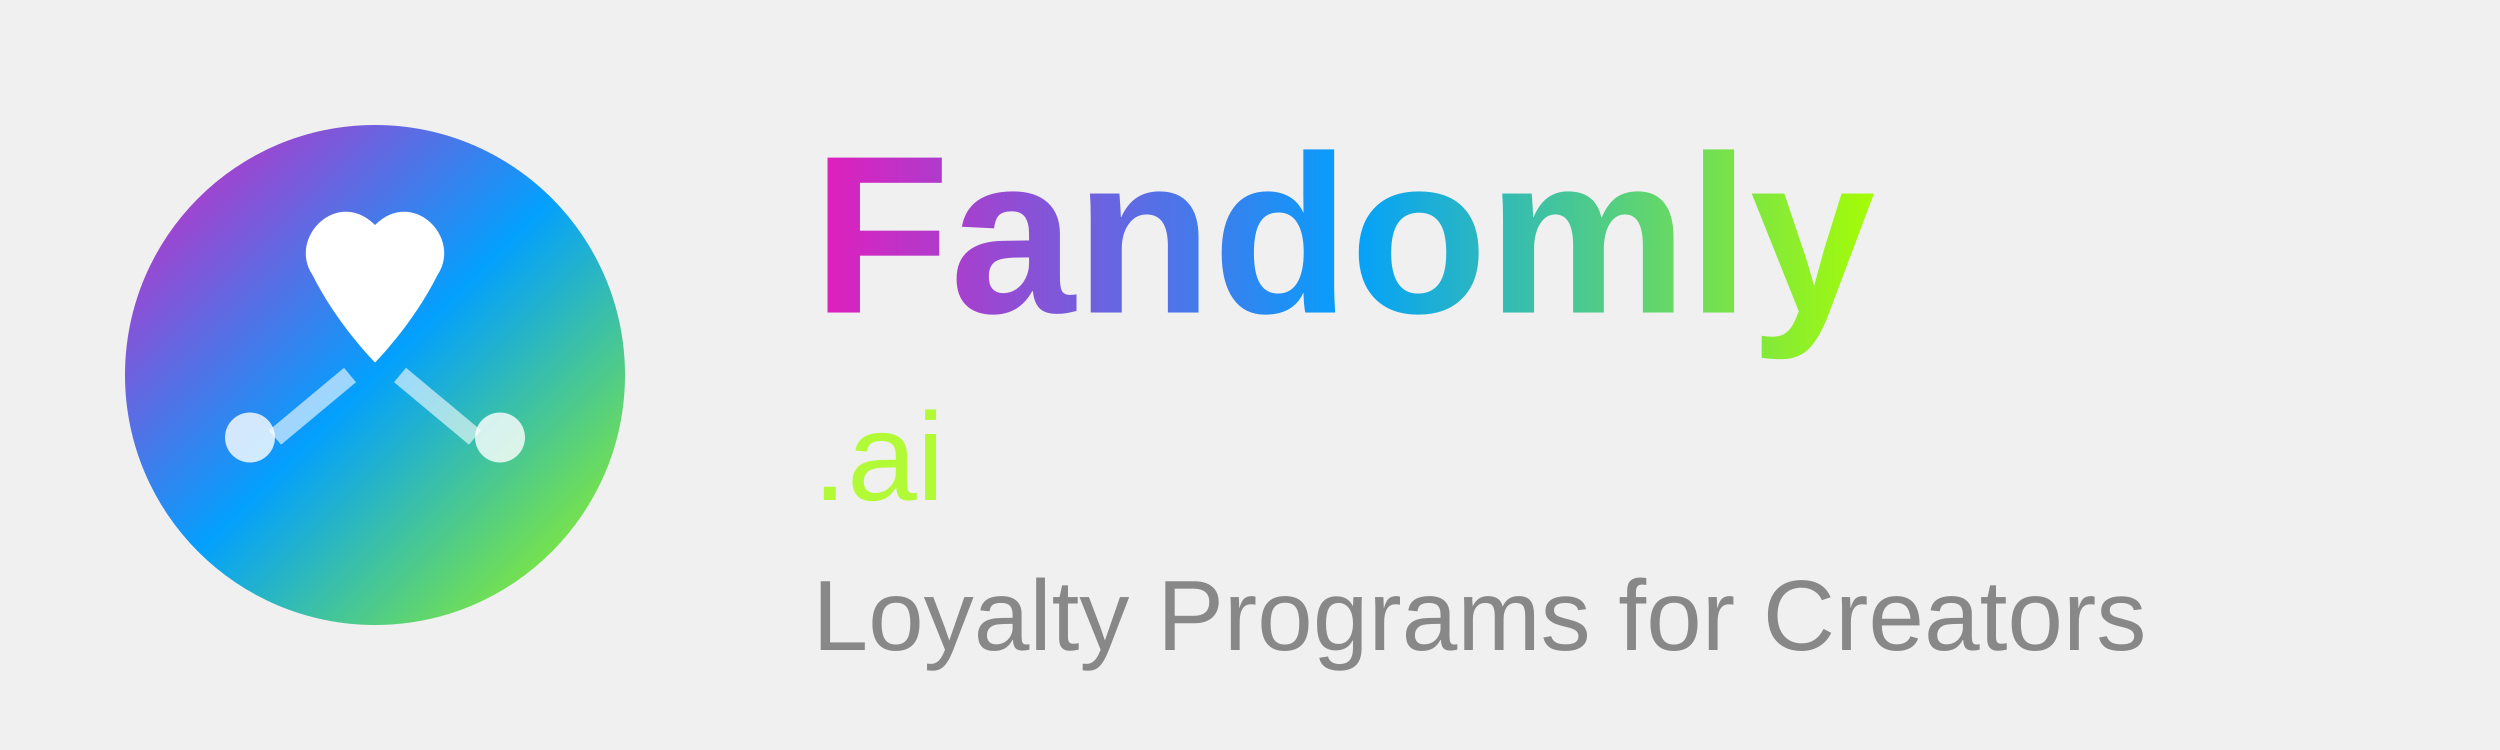
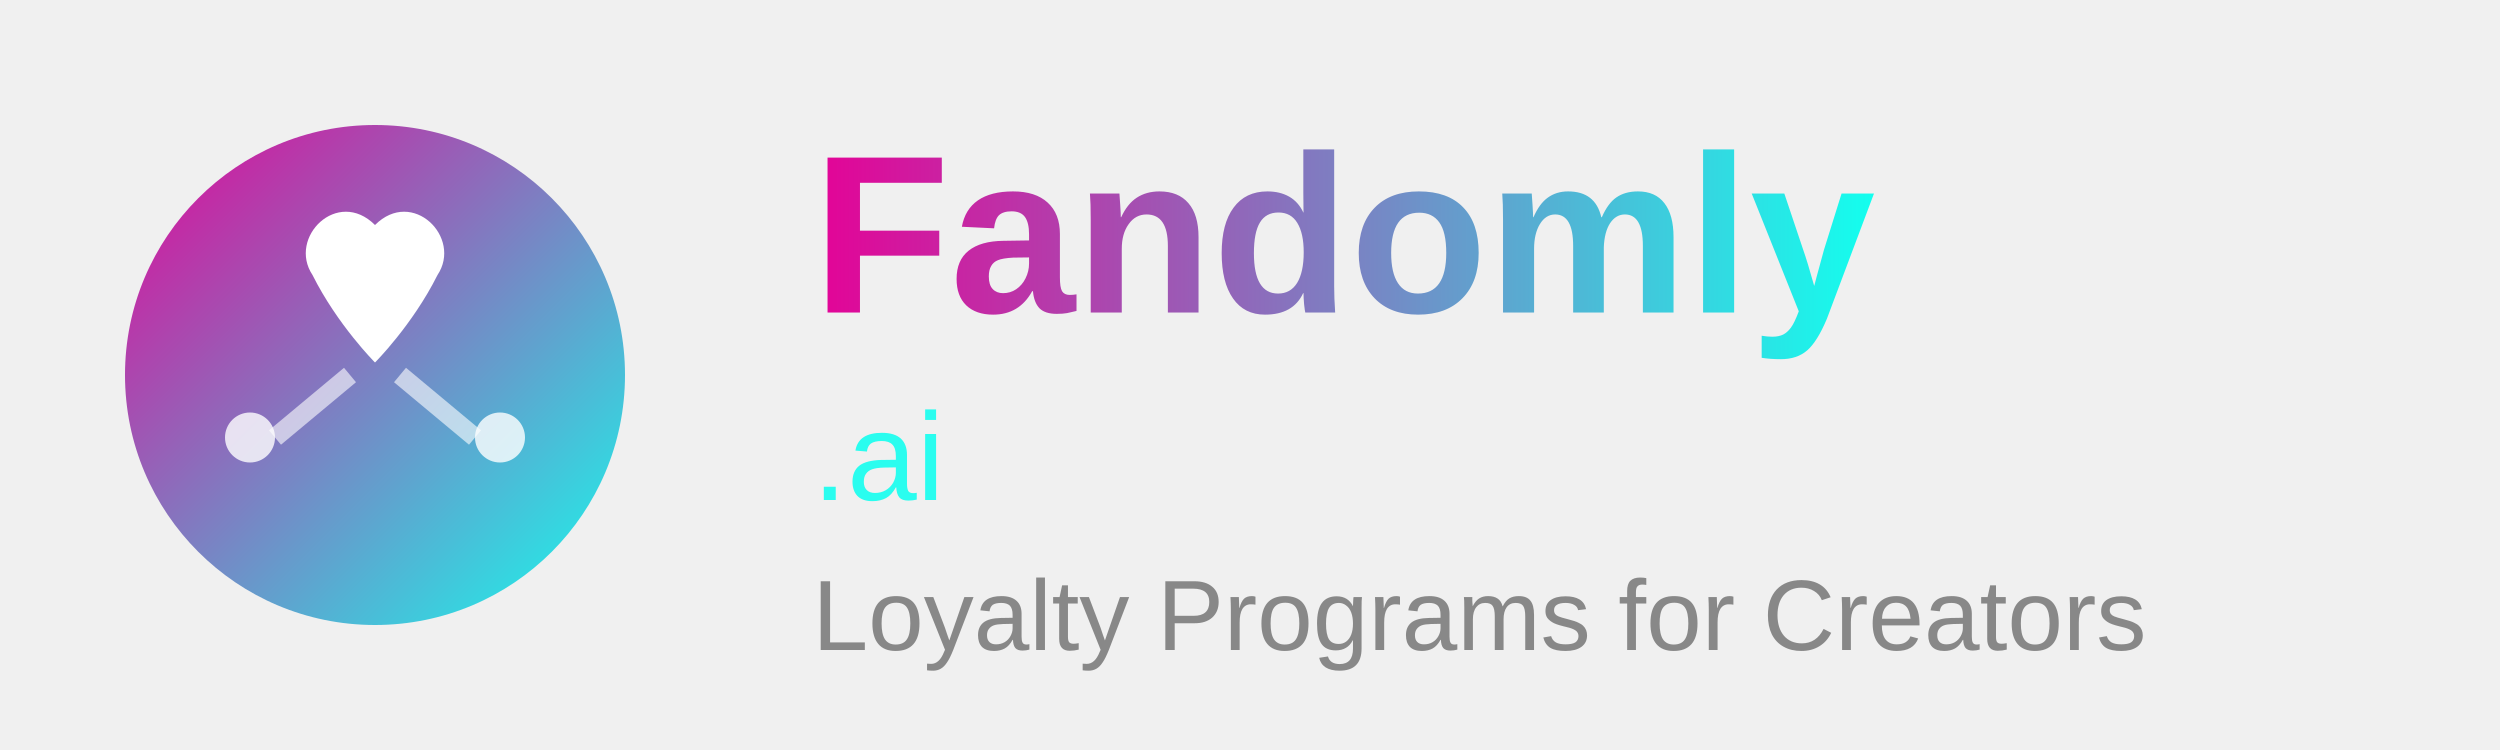
<svg xmlns="http://www.w3.org/2000/svg" width="200" height="60" viewBox="0 0 200 60" fill="none">
  <defs>
    <linearGradient id="logoGradient" x1="0%" y1="0%" x2="100%" y2="100%">
-       <stop offset="0%" style="stop-color:#dd20be" />
-       <stop offset="50%" style="stop-color:#03a0fd" />
-       <stop offset="100%" style="stop-color:#a4fc07" />
+       <stop offset="0%" style="stop-color:#e10698" />
+       <stop offset="100%" style="stop-color:#14feee" />
    </linearGradient>
    <linearGradient id="textGradient" x1="0%" y1="0%" x2="100%" y2="0%">
-       <stop offset="0%" style="stop-color:#dd20be" />
-       <stop offset="50%" style="stop-color:#03a0fd" />
-       <stop offset="100%" style="stop-color:#a4fc07" />
+       <stop offset="0%" style="stop-color:#e10698" />
+       <stop offset="100%" style="stop-color:#14feee" />
    </linearGradient>
  </defs>
  <circle cx="30" cy="30" r="20" fill="url(#logoGradient)" />
  <path d="M25 22c-2-3 2-7 5-4 3-3 7 1 5 4-2 4-5 7-5 7s-3-3-5-7z" fill="white" />
  <circle cx="20" cy="35" r="2" fill="white" opacity="0.8" />
  <circle cx="40" cy="35" r="2" fill="white" opacity="0.8" />
  <line x1="22" y1="35" x2="28" y2="30" stroke="white" stroke-width="1.5" opacity="0.6" />
  <line x1="38" y1="35" x2="32" y2="30" stroke="white" stroke-width="1.5" opacity="0.6" />
  <text x="65" y="25" font-family="Arial, sans-serif" font-size="18" font-weight="bold" fill="url(#textGradient)">Fandomly</text>
-   <text x="65" y="40" font-family="Arial, sans-serif" font-size="10" fill="#a4fc07" opacity="0.8">.ai</text>
+   <text x="65" y="40" font-family="Arial, sans-serif" font-size="10" fill="#14feee" opacity="0.9">.ai</text>
  <text x="65" y="52" font-family="Arial, sans-serif" font-size="8" fill="#888">Loyalty Programs for Creators</text>
</svg>
